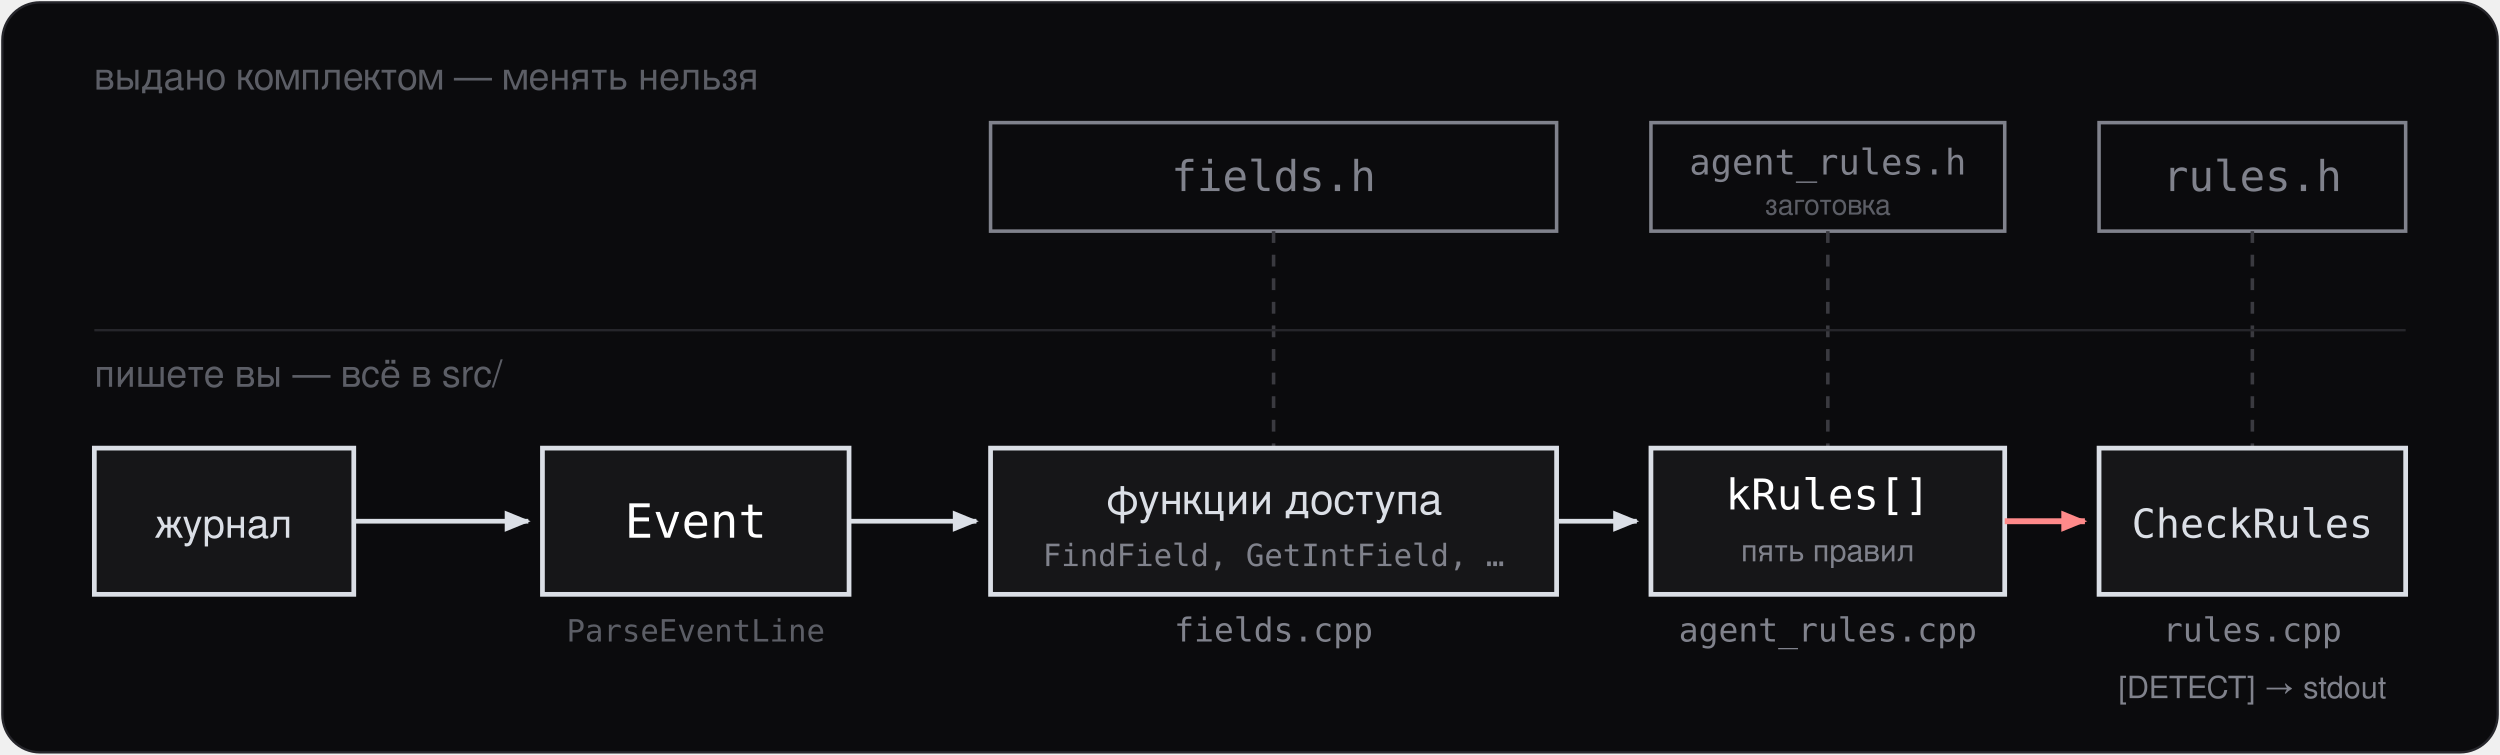
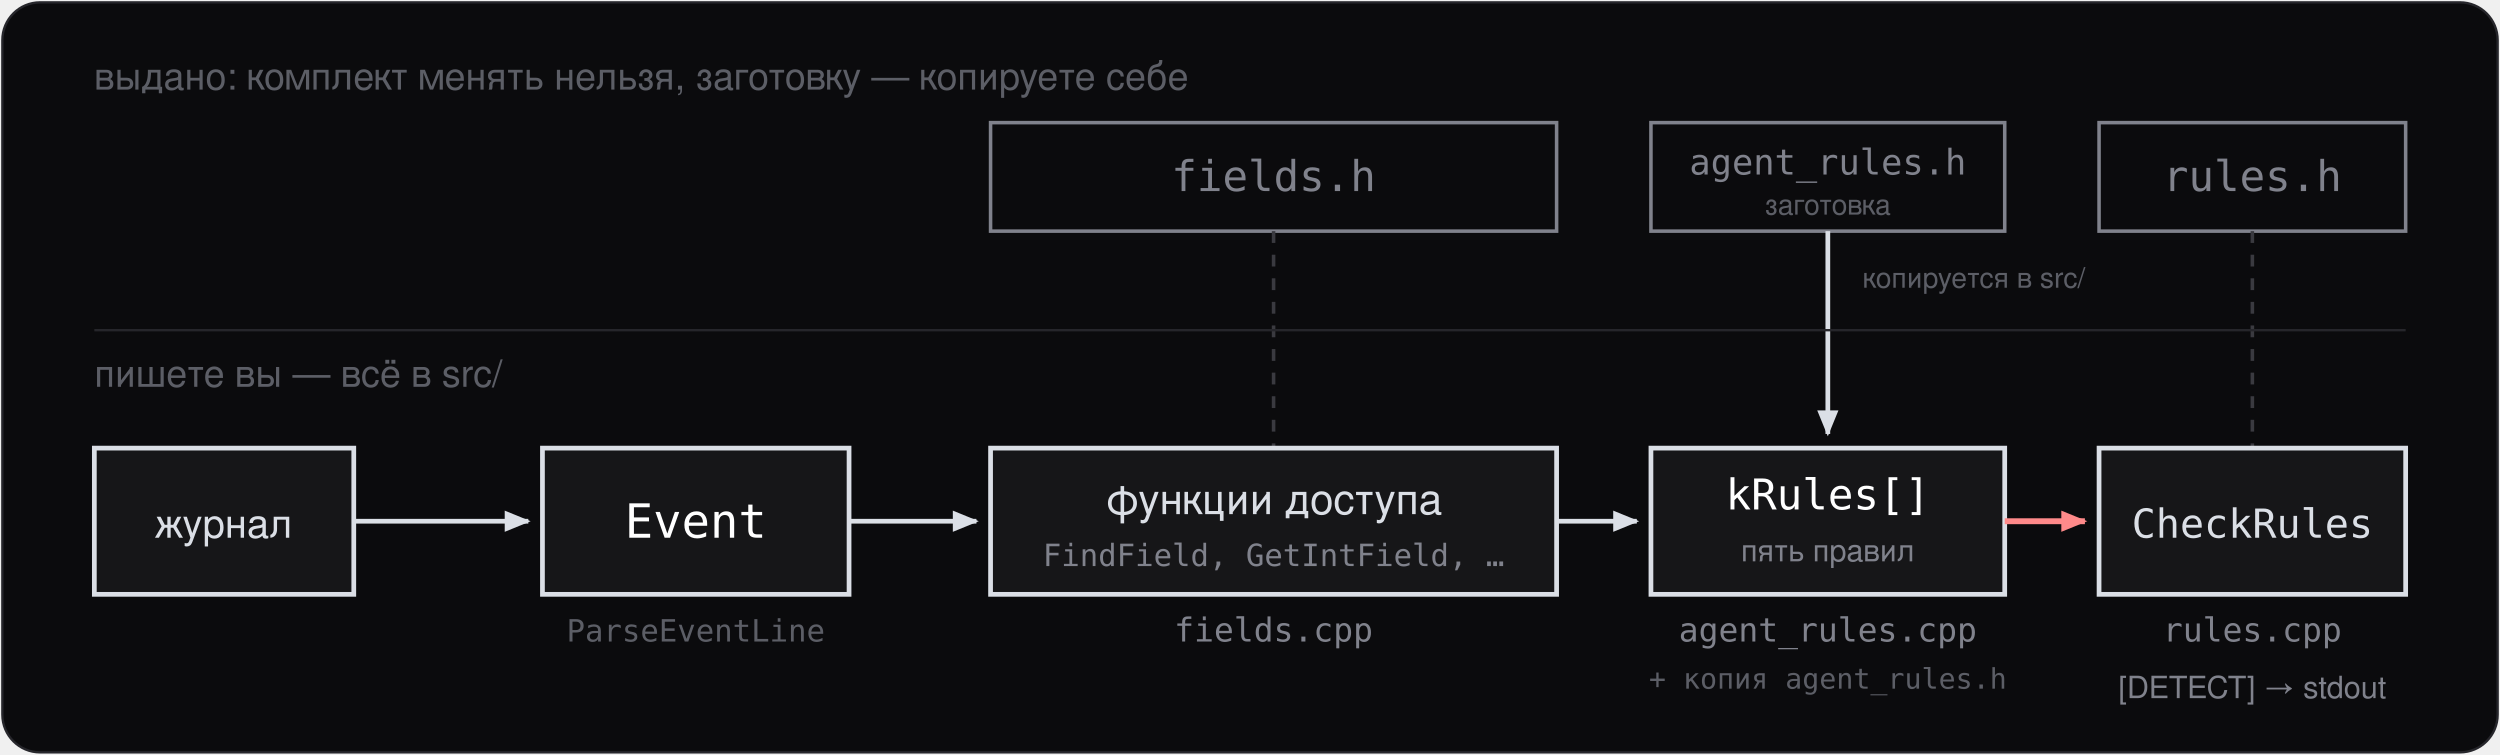
<svg xmlns="http://www.w3.org/2000/svg" viewBox="0 0 1060 320" width="1060" height="320" font-family="Golos Text, Segoe UI, Helvetica, Arial, sans-serif">
  <defs>
    <marker id="flow" markerWidth="11" markerHeight="11" refX="10" refY="4.5" orient="auto" markerUnits="userSpaceOnUse">
      <path d="M0,0 L11,4.5 L0,9 z" fill="#dbdfe6" />
    </marker>
    <marker id="pink" markerWidth="11" markerHeight="11" refX="10" refY="4.5" orient="auto" markerUnits="userSpaceOnUse">
      <path d="M0,0 L11,4.5 L0,9 z" fill="#ff8a8a" />
    </marker>
  </defs>
  <rect x="1" y="1" width="1058" height="318" rx="16" fill="#0b0b0d" stroke="#26262b" />
-   <text x="40" y="38" font-size="16" fill="#5c5e66">выдано комплектом — менять нельзя</text>
+   <text x="40" y="38" font-size="16" fill="#5c5e66">выдано: комплект менять нельзя, заготовку — копируете себе</text>
  <rect x="420" y="52" width="240" height="46" fill="none" stroke="#80828c" stroke-width="1.5" />
  <text x="540" y="81" font-size="18" text-anchor="middle" fill="#80828c" font-family="Consolas, Roboto Mono, monospace">fields.h</text>
  <rect x="700" y="52" width="150" height="46" fill="none" stroke="#80828c" stroke-width="1.5" />
  <text x="775" y="74" font-size="15" text-anchor="middle" fill="#80828c" font-family="Consolas, Roboto Mono, monospace">agent_rules.h</text>
  <text x="775" y="91" font-size="12" text-anchor="middle" fill="#5c5e66">заготовка</text>
  <rect x="890" y="52" width="130" height="46" fill="none" stroke="#80828c" stroke-width="1.5" />
  <text x="955" y="81" font-size="18" text-anchor="middle" fill="#80828c" font-family="Consolas, Roboto Mono, monospace">rules.h</text>
  <line x1="540" y1="98" x2="540" y2="190" stroke="#3a3a40" stroke-width="1.5" stroke-dasharray="5 5" />
-   <line x1="775" y1="98" x2="775" y2="190" stroke="#3a3a40" stroke-width="1.5" stroke-dasharray="5 5" />
+   <line x1="775" y1="98" x2="775" y2="184" stroke="#dbdfe6" stroke-width="2" marker-end="url(#flow)" />
+   <text x="790" y="122" font-size="12" fill="#5c5e66">копируется в src/</text>
  <line x1="955" y1="98" x2="955" y2="190" stroke="#3a3a40" stroke-width="1.5" stroke-dasharray="5 5" />
  <line x1="40" y1="140" x2="1020" y2="140" stroke="#26262b" stroke-width="1" />
  <text x="40" y="164" font-size="16" fill="#5c5e66">пишете вы — всё в src/</text>
  <rect x="40" y="190" width="110" height="62" fill="rgba(255,255,255,0.05)" stroke="#dbdfe6" stroke-width="2" />
  <text x="95" y="228" font-size="17" text-anchor="middle" fill="#dbdfe6">журнал</text>
  <line x1="150" y1="221" x2="224" y2="221" stroke="#dbdfe6" stroke-width="2" marker-end="url(#flow)" />
  <rect x="230" y="190" width="130" height="62" fill="rgba(255,255,255,0.05)" stroke="#dbdfe6" stroke-width="2" />
  <text x="295" y="228" font-size="20" text-anchor="middle" fill="#ffffff" font-family="Consolas, Roboto Mono, monospace">Event</text>
  <text x="295" y="272" font-size="13" text-anchor="middle" fill="#5c5e66" font-family="Consolas, Roboto Mono, monospace">ParseEventLine</text>
  <line x1="360" y1="221" x2="414" y2="221" stroke="#dbdfe6" stroke-width="2" marker-end="url(#flow)" />
  <rect x="420" y="190" width="240" height="62" fill="rgba(255,255,255,0.05)" stroke="#dbdfe6" stroke-width="2" />
  <text x="540" y="218" font-size="18" text-anchor="middle" fill="#dbdfe6">функции доступа</text>
  <text x="540" y="240" font-size="13" text-anchor="middle" fill="#80828c" font-family="Consolas, Roboto Mono, monospace">FindField, GetIntField, …</text>
  <text x="540" y="272" font-size="14" text-anchor="middle" fill="#80828c" font-family="Consolas, Roboto Mono, monospace">fields.cpp</text>
  <line x1="660" y1="221" x2="694" y2="221" stroke="#dbdfe6" stroke-width="2" marker-end="url(#flow)" />
  <rect x="700" y="190" width="150" height="62" fill="rgba(255,255,255,0.05)" stroke="#dbdfe6" stroke-width="2" />
  <text x="775" y="216" font-size="18" text-anchor="middle" fill="#ffffff" font-family="Consolas, Roboto Mono, monospace">kRules[]</text>
  <text x="775" y="238" font-size="13" text-anchor="middle" fill="#80828c">пять правил</text>
  <text x="775" y="272" font-size="14" text-anchor="middle" fill="#80828c" font-family="Consolas, Roboto Mono, monospace">agent_rules.cpp</text>
+   <text x="775" y="292" font-size="12" text-anchor="middle" fill="#5c5e66" font-family="Consolas, Roboto Mono, monospace">+ копия agent_rules.h</text>
  <line x1="850" y1="221" x2="884" y2="221" stroke="#ff8a8a" stroke-width="2.5" marker-end="url(#pink)" />
  <rect x="890" y="190" width="130" height="62" fill="rgba(255,255,255,0.05)" stroke="#dbdfe6" stroke-width="2" />
  <text x="955" y="228" font-size="17" text-anchor="middle" fill="#dbdfe6" font-family="Consolas, Roboto Mono, monospace">CheckRules</text>
  <text x="955" y="272" font-size="14" text-anchor="middle" fill="#80828c" font-family="Consolas, Roboto Mono, monospace">rules.cpp</text>
  <text x="955" y="296" font-size="13" text-anchor="middle" fill="#80828c">[DETECT] → stdout</text>
</svg>
